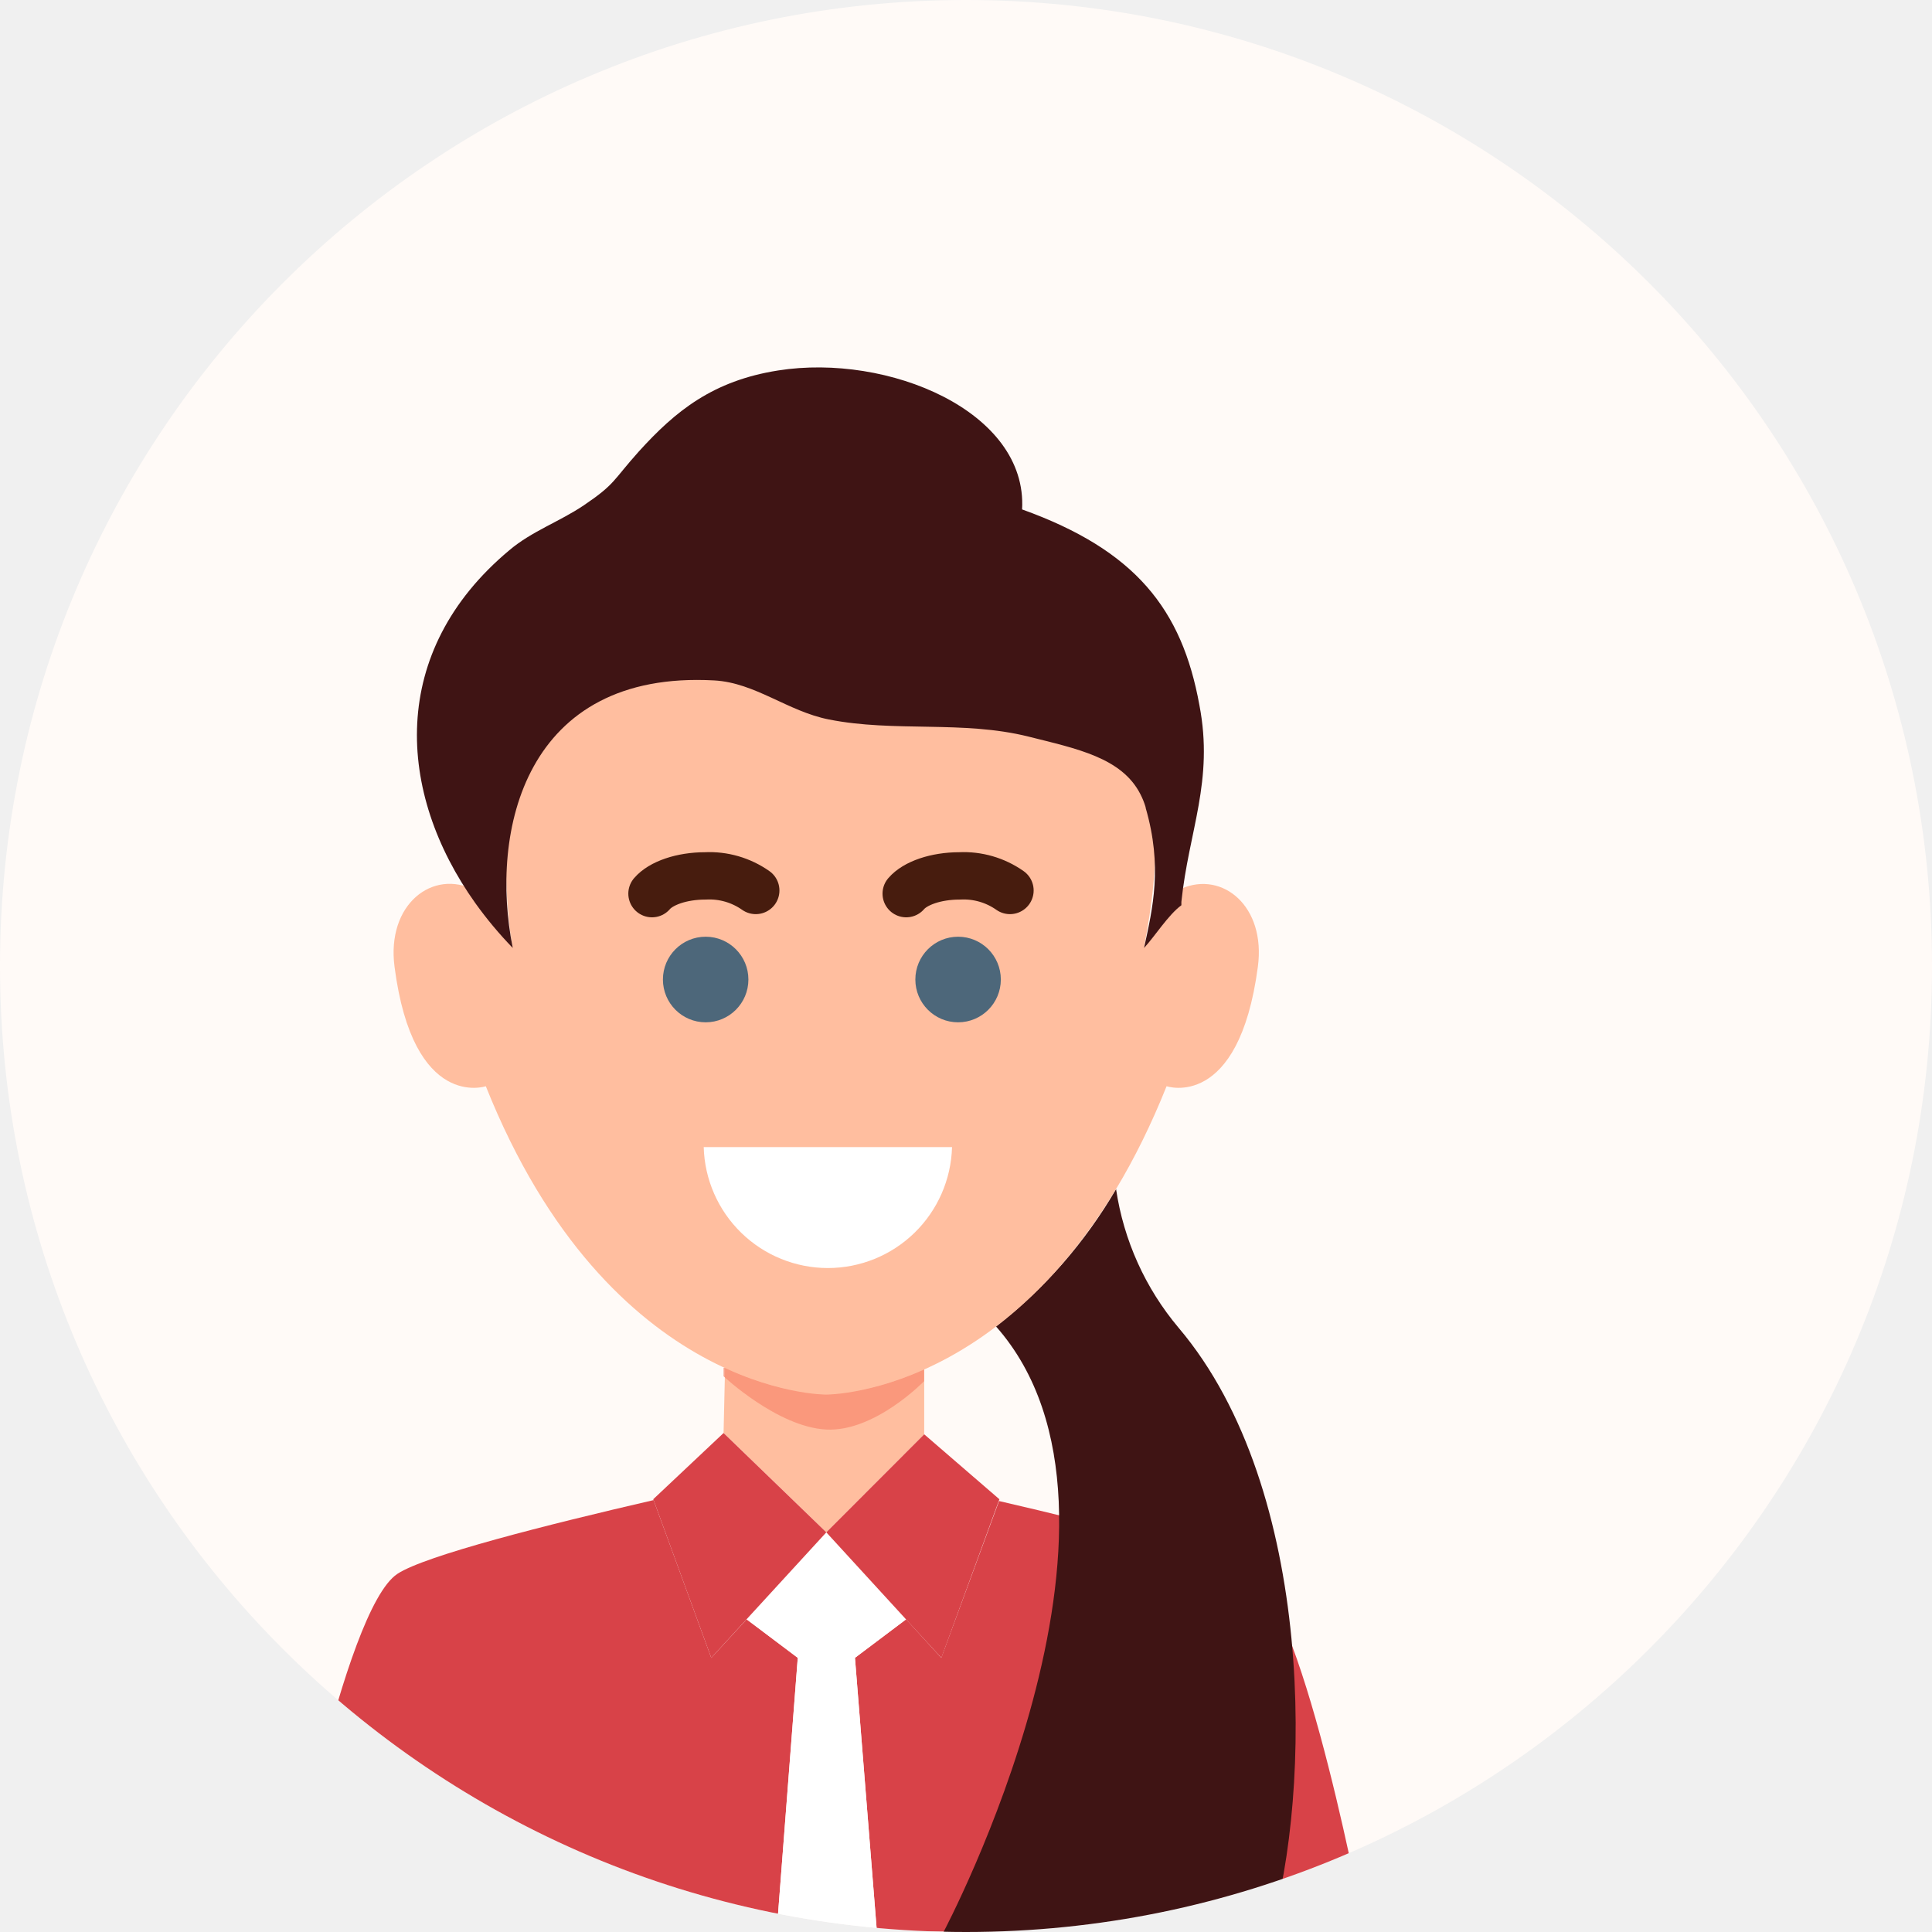
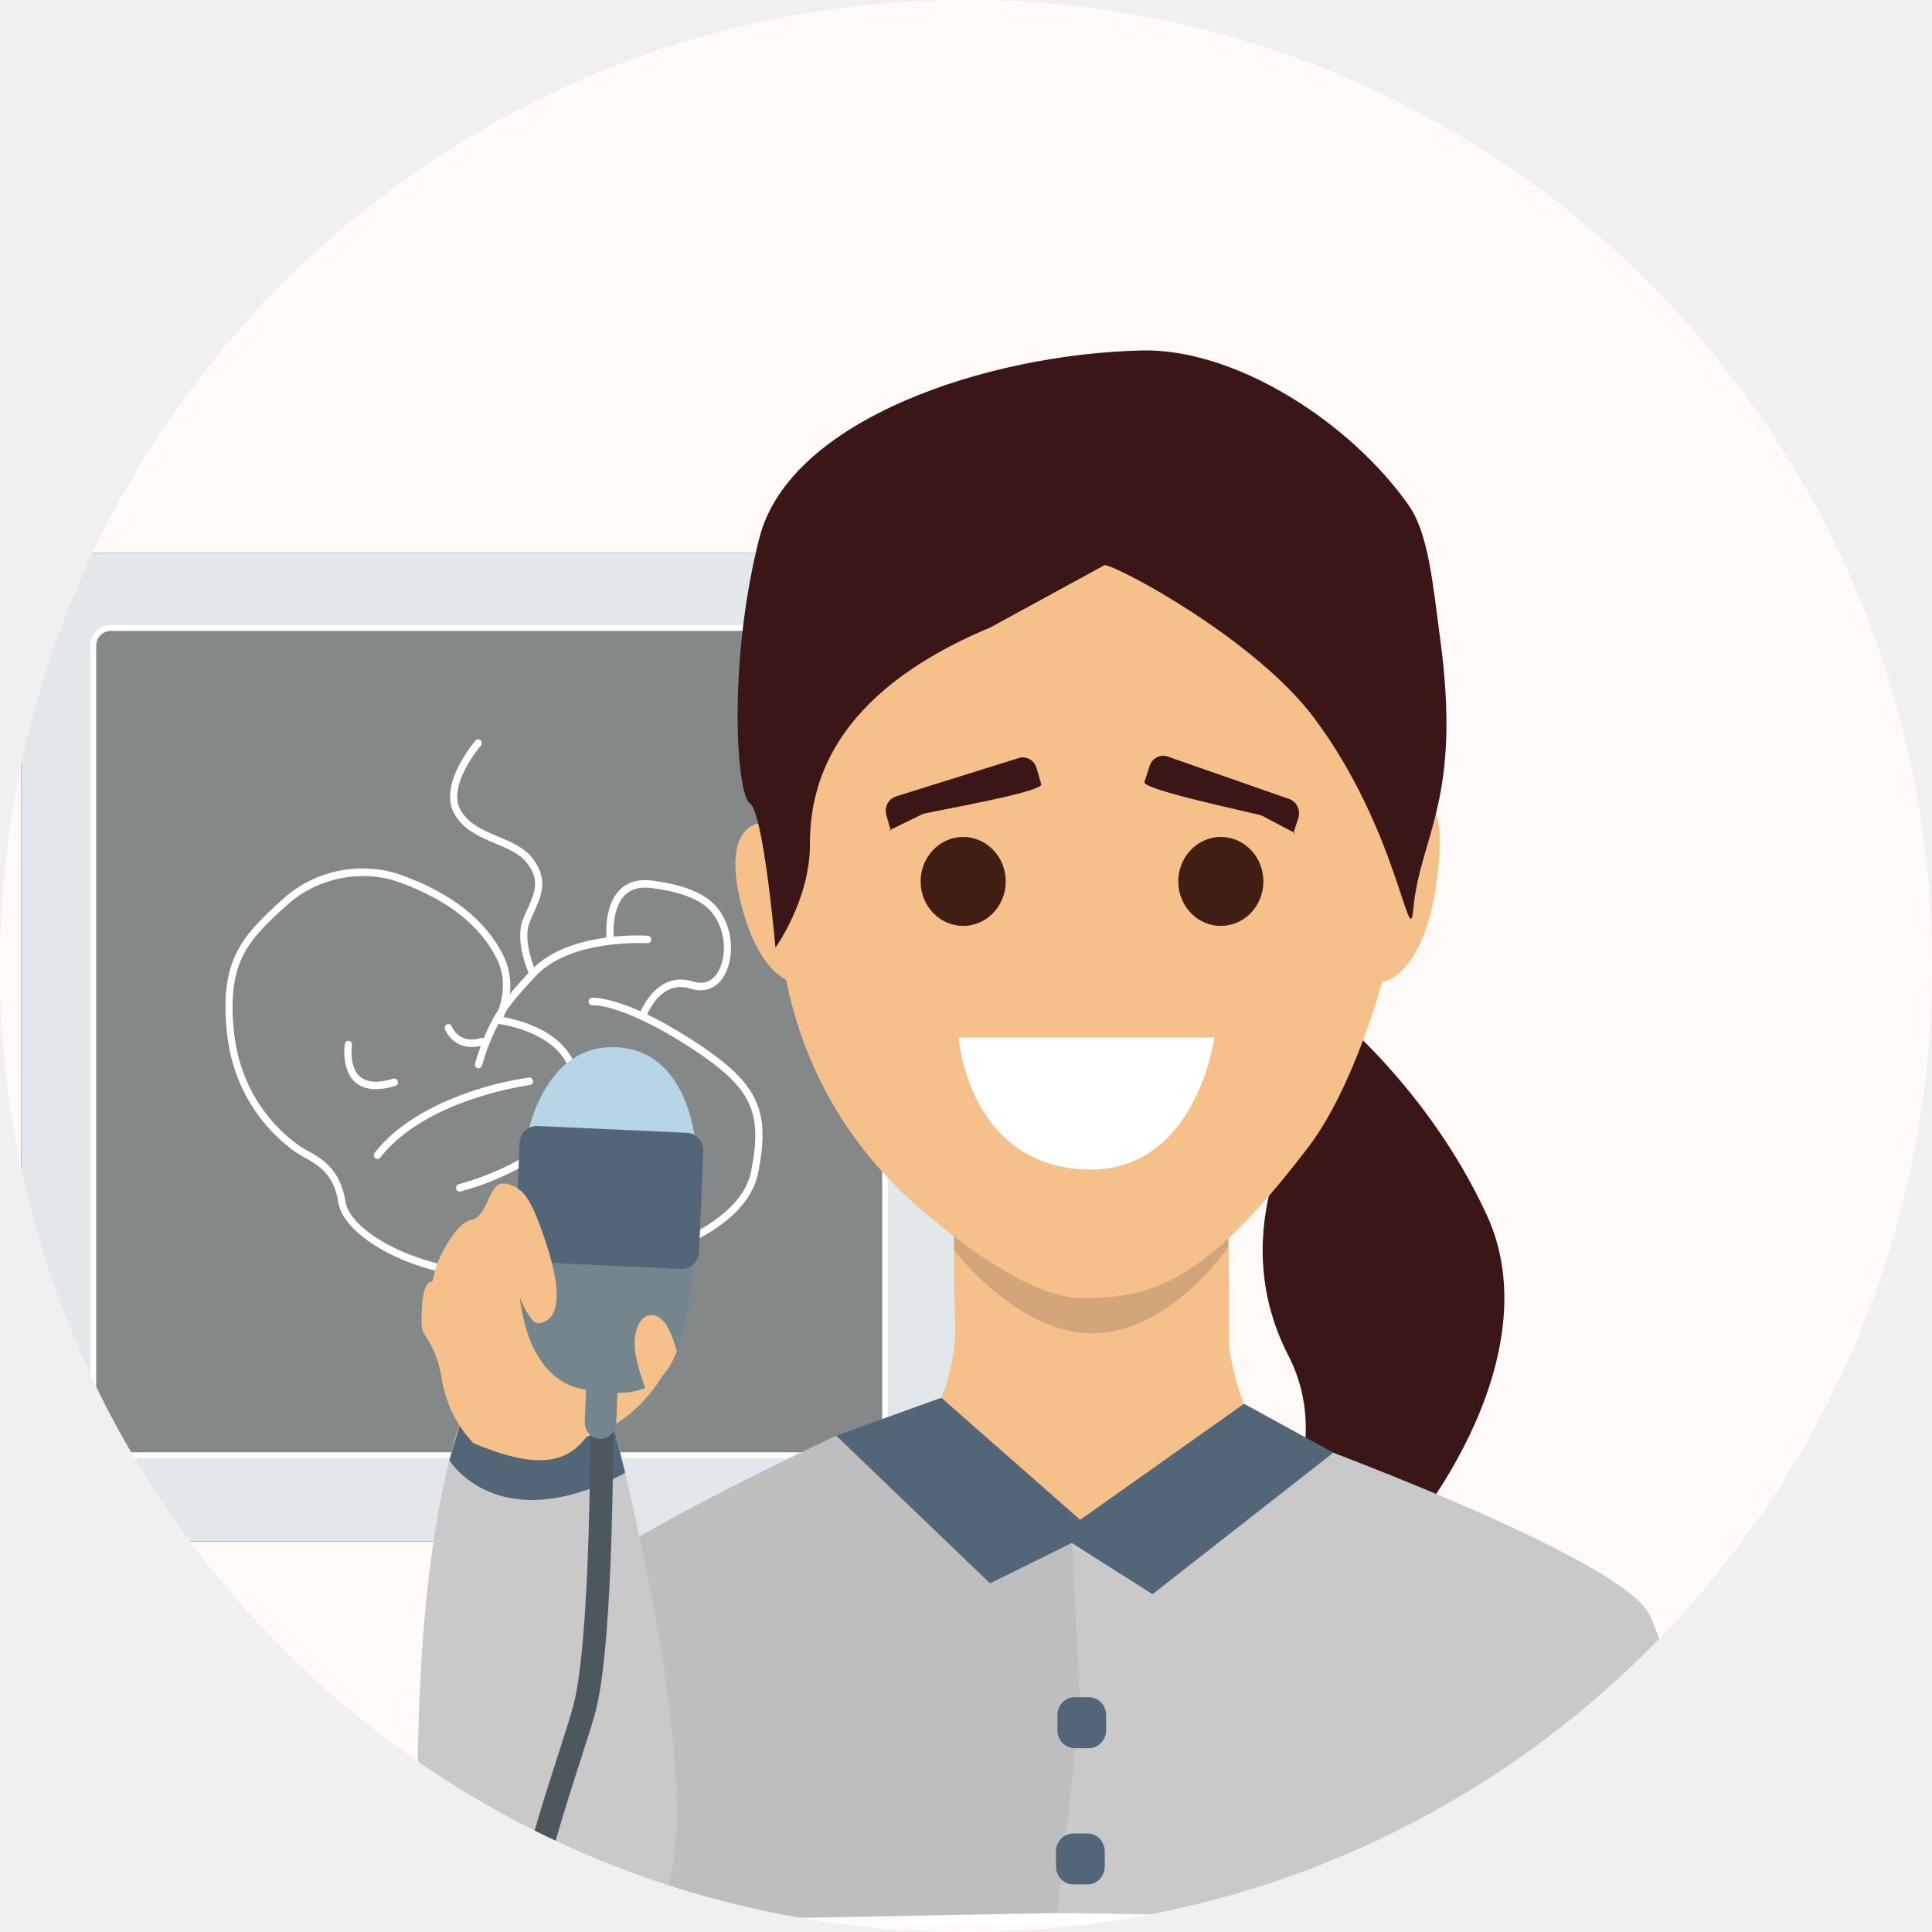
- <svg xmlns="http://www.w3.org/2000/svg" width="204" height="204" viewBox="0 0 204 204" fill="none">
-   <circle cx="102" cy="102" r="102" fill="#FFFAF7" />
-   <mask id="mask0" mask-type="alpha" maskUnits="userSpaceOnUse" x="0" y="0" width="204" height="204">
-     <circle cx="102" cy="102" r="102" fill="#FCECE5" />
+ <svg xmlns="http://www.w3.org/2000/svg" width="150" height="150" viewBox="0 0 150 150" fill="none">
+   <circle cx="75" cy="75" r="75" fill="#FFFAF7" />
+   <mask id="mask0" style="mask-type:alpha" maskUnits="userSpaceOnUse" x="0" y="0" width="150" height="150">
+     <circle cx="75" cy="75" r="75" fill="#FFFAF7" />
  </mask>
  <g mask="url(#mask0)">
-     <g clip-path="url(#clip0)">
-       <path d="M95.675 170.985L90.275 175.051L92.591 203.96H144.105C144.105 203.96 137.848 169.979 132.094 166.18C129.207 164.266 116.604 161.069 105.489 158.494L99.39 175.051L95.675 170.985Z" fill="#D84248" />
-       <path d="M78.836 170.987L75.102 175.052L69.012 158.396C57.77 160.991 44.891 164.248 41.965 166.181C36.21 169.98 29.953 203.961 29.953 203.961H82.009L84.236 175.052L78.836 170.987Z" fill="#D84248" />
-       <path d="M87.251 161.8L97.587 151.449V144.542C94.348 146.096 90.837 147.001 87.251 147.207C83.536 146.989 79.902 146.033 76.56 144.395L76.402 151.301L87.251 161.8Z" fill="#FFBE9F" />
-       <path d="M90.276 175.05L95.676 170.985L87.251 161.799L78.836 170.985L84.236 175.05L82.009 203.96H92.591L90.276 175.05Z" fill="white" />
-       <path d="M78.826 170.985L87.251 161.799L76.402 151.311L68.973 158.306L69.012 158.395L75.102 175.05L78.826 170.985Z" fill="#D84248" />
-       <path d="M87.25 161.799L95.665 170.985L99.399 175.051L105.459 158.494L105.528 158.307L97.586 151.449L87.25 161.799Z" fill="#D84248" />
-       <path d="M124.458 140.211C120.938 136.036 118.648 130.963 117.846 125.559C114.587 131.16 110.286 136.084 105.174 140.063C122.911 160.171 99.627 204 99.627 204C99.627 204 115.521 204 134.114 204C138.509 189.318 138.942 157.32 124.458 140.211Z" fill="#3F1414" />
-       <path opacity="0.77" d="M76.402 144.434V145.322C76.402 145.322 82.098 150.679 87.241 150.946C92.385 151.212 97.578 145.835 97.578 145.835V144.463" fill="#F98D72" />
-       <path d="M124.755 93.827C124.755 93.975 124.755 94.123 124.755 94.271C123.396 95.553 121.957 98.494 120.814 100.023C121.73 94.685 122.785 89.111 120.981 81.178C120.804 80.576 120.617 79.974 120.41 79.362C118.439 74.429 113.719 73.225 108.586 71.597C101.688 69.387 94.456 71.025 87.519 69.278C83.164 68.183 79.745 64.345 75.399 64.029C55.436 62.677 51.652 84.325 54.096 100.023C52.646 98.109 51.33 96.099 50.155 94.004C45.711 91.696 40.784 95.475 41.661 102.095C43.632 117.3 51.298 114.695 51.298 114.695C64.363 147.413 87.233 147.256 87.233 147.256C87.233 147.256 110.103 147.423 123.179 114.695C123.179 114.695 130.796 117.3 132.816 102.095C133.683 95.682 129.081 91.942 124.755 93.827Z" fill="#FFBE9F" />
-       <path d="M75.406 71.845C79.751 72.082 83.17 75.111 87.526 75.969C94.423 77.341 101.665 76.048 108.592 77.775C113.696 79.058 118.446 79.995 120.417 83.863C120.643 84.302 120.828 84.761 120.968 85.234C120.968 85.234 120.968 85.234 120.968 85.294C122.772 91.51 121.717 95.881 120.801 100.094C121.924 98.89 123.363 96.591 124.742 95.585C124.742 95.466 124.742 95.348 124.742 95.23C125.511 87.76 128.191 82.462 126.644 74.45C124.801 64.307 119.884 58.091 107.922 53.789C108.514 43.439 93.773 37.282 82.165 39.117C75.268 40.202 71.326 43.399 67.454 47.672C64.675 50.77 65.01 51.075 61.66 53.345C59.108 55.072 56.152 56.088 53.777 58.101C40.968 68.806 41.855 83.685 50.201 95.377C51.397 97.044 52.715 98.621 54.142 100.094C51.659 87.721 55.443 70.75 75.406 71.845Z" fill="#3F1414" />
-       <path d="M74.511 107.946C77.003 107.946 79.024 105.923 79.024 103.427C79.024 100.931 77.003 98.908 74.511 98.908C72.019 98.908 69.998 100.931 69.998 103.427C69.998 105.923 72.019 107.946 74.511 107.946Z" fill="#4D677A" />
-       <path d="M101.165 107.946C103.658 107.946 105.678 105.923 105.678 103.427C105.678 100.931 103.658 98.908 101.165 98.908C98.673 98.908 96.652 100.931 96.652 103.427C96.652 105.923 98.673 107.946 101.165 107.946Z" fill="#4D677A" />
-       <path d="M100.525 121.119C100.431 124.539 99.009 127.786 96.561 130.172C94.112 132.557 90.831 133.892 87.415 133.892C83.999 133.892 80.717 132.557 78.269 130.172C75.821 127.786 74.398 124.539 74.305 121.119" fill="white" />
-       <path d="M68.844 94.36C69.78 93.264 71.957 92.485 74.49 92.485C76.382 92.391 78.251 92.933 79.801 94.024" stroke="#471C0E" stroke-width="5" stroke-linecap="round" stroke-linejoin="round" />
-       <path d="M95.686 94.36C96.622 93.264 98.799 92.485 101.332 92.485C103.224 92.391 105.093 92.933 106.643 94.024" stroke="#471C0E" stroke-width="5" stroke-linecap="round" stroke-linejoin="round" />
-     </g>
+     <path d="M73.751 42.938H2.982C2.244 42.938 1.646 43.562 1.646 44.333V118.283C1.646 119.054 2.244 119.679 2.982 119.679H73.751C74.488 119.679 75.086 119.054 75.086 118.283V44.333C75.086 43.562 74.488 42.938 73.751 42.938Z" fill="#E1E7EA" />
+     <path d="M73.752 119.695H2.982C2.805 119.695 2.63 119.658 2.466 119.588C2.303 119.517 2.154 119.413 2.029 119.282C1.904 119.151 1.804 118.996 1.736 118.825C1.669 118.654 1.634 118.471 1.634 118.286V44.335C1.634 44.15 1.669 43.967 1.736 43.796C1.804 43.625 1.904 43.469 2.029 43.339C2.154 43.208 2.303 43.104 2.466 43.033C2.63 42.962 2.805 42.926 2.982 42.926H73.752C74.109 42.926 74.452 43.074 74.705 43.339C74.958 43.603 75.1 43.961 75.1 44.335V118.286C75.1 118.659 74.958 119.018 74.705 119.282C74.452 119.546 74.109 119.695 73.752 119.695ZM2.982 42.954C2.632 42.954 2.296 43.1 2.048 43.359C1.8 43.618 1.661 43.969 1.66 44.335V118.286C1.661 118.652 1.8 119.003 2.048 119.262C2.296 119.521 2.632 119.667 2.982 119.667H73.752C74.102 119.667 74.438 119.521 74.686 119.262C74.934 119.003 75.073 118.652 75.073 118.286V44.335C75.073 43.969 74.934 43.618 74.686 43.359C74.438 43.1 74.102 42.954 73.752 42.954H2.982Z" fill="#72788E" />
+     <path d="M74.205 102.438C74.205 102.438 74.427 110.577 69.42 112.205C64.413 113.833 68.53 123.6 82.55 124.995C96.57 126.391 102.468 114.763 99.686 113.019C96.904 111.275 95.954 107.54 95.458 104.88C94.962 102.219 74.205 102.438 74.205 102.438Z" fill="#F6C08B" />
+     <path d="M73.982 89.184L74.094 100.695L74.539 112.904C74.539 112.904 83.997 119.432 94.959 112.707L95.458 107.09L95.347 86.277L73.982 89.184Z" fill="#F6C08B" />
+     <path d="M101.247 86.161C101.247 86.161 94.919 95.328 100.023 105.236C105.127 115.143 94.126 125.609 95.127 130.842C96.129 136.074 101.386 141.423 101.386 141.423C101.386 141.423 97.03 131.14 104.588 124.188C112.145 117.236 120.043 104.305 115.426 94.316C110.808 84.327 103.194 78.387 103.194 78.387L101.247 86.161Z" fill="#3A1716" />
+     <path d="M67.378 48.75H8.579C7.842 48.75 7.244 49.375 7.244 50.145V111.587C7.244 112.358 7.842 112.982 8.579 112.982H67.378C68.115 112.982 68.713 112.358 68.713 111.587V50.145C68.713 49.375 68.115 48.75 67.378 48.75Z" fill="#858889" />
+     <path d="M67.378 113.22H8.579C8.166 113.22 7.77 113.048 7.478 112.743C7.186 112.438 7.021 112.024 7.021 111.592V50.151C7.021 49.72 7.186 49.306 7.478 49C7.77 48.695 8.166 48.523 8.579 48.523H67.378C67.791 48.523 68.187 48.695 68.479 49C68.772 49.306 68.936 49.72 68.936 50.151V111.593C68.935 112.025 68.771 112.438 68.479 112.743C68.187 113.048 67.791 113.22 67.378 113.22ZM8.579 48.989C8.284 48.989 8.001 49.111 7.792 49.329C7.584 49.547 7.467 49.843 7.467 50.151V111.593C7.467 111.901 7.584 112.197 7.792 112.415C8.001 112.633 8.284 112.756 8.579 112.756H67.378C67.673 112.756 67.956 112.633 68.165 112.415C68.373 112.197 68.49 111.901 68.49 111.593V50.151C68.49 49.843 68.373 49.547 68.165 49.329C67.956 49.111 67.673 48.989 67.378 48.989H8.579Z" fill="white" />
+     <path d="M73.982 92.209L74.094 97.092C74.094 97.092 79.13 103.698 85.044 103.516C90.958 103.335 95.347 96.86 95.347 96.86L95.235 90.93L73.982 92.209Z" fill="#D3A57A" />
+     <path d="M61.047 76.107L61.04 76.07C61.04 76.07 58.604 75.161 57.387 69.526C56.169 63.891 59.126 63.891 59.126 63.891C59.126 63.891 56.893 57.511 58.807 45.869C60.721 34.226 106.295 40.965 109.947 43.692C113.599 46.419 108.702 63.523 108.702 63.523C108.702 63.523 112.529 59.16 111.659 67.522C110.789 75.885 107.31 76.243 107.31 76.243C107.31 76.243 105.14 84.382 101.579 89.062C93.511 99.66 89.393 100.783 83.998 100.783C78.602 100.783 70.081 92.611 70.081 92.611L69.302 91.819C65.106 87.564 62.23 82.09 61.047 76.107Z" fill="#F6C08B" />
+     <path d="M100.509 64.666L97.979 63.327C97.398 63.123 88.666 61.322 88.855 60.717L89.252 59.474C89.298 59.329 89.371 59.195 89.467 59.08C89.563 58.964 89.68 58.87 89.811 58.802C89.942 58.734 90.084 58.693 90.23 58.682C90.376 58.672 90.522 58.691 90.66 58.74L100.098 62.036C100.236 62.085 100.364 62.161 100.475 62.261C100.585 62.361 100.676 62.483 100.741 62.62C100.806 62.757 100.845 62.906 100.856 63.058C100.866 63.21 100.847 63.363 100.801 63.508L100.404 64.75L100.509 64.666Z" fill="#3A1716" />
+     <path d="M74.781 71.887C76.606 71.887 78.086 70.341 78.086 68.434C78.086 66.527 76.606 64.981 74.781 64.981C72.956 64.981 71.477 66.527 71.477 68.434C71.477 70.341 72.956 71.887 74.781 71.887Z" fill="#411E13" />
+     <path d="M94.785 71.887C96.61 71.887 98.09 70.341 98.09 68.434C98.09 66.527 96.61 64.981 94.785 64.981C92.96 64.981 91.481 66.527 91.481 68.434C91.481 70.341 92.96 71.887 94.785 71.887Z" fill="#411E13" />
+     <path d="M74.43 80.555H94.282C94.282 80.555 92.869 91.336 83.997 90.787C75.125 90.238 74.43 80.555 74.43 80.555Z" fill="white" />
+     <path d="M85.773 43.869C86.951 44.022 97.495 49.683 102.019 55.729C108.523 64.416 109.406 74.051 109.723 70.623C110.262 64.809 113.522 62.193 111.811 49.566C111.254 45.434 110.921 41.427 109.363 39.218C104.756 32.684 95.86 27.054 88.674 27.21C76.779 27.47 61.337 32.508 58.964 41.745C56.516 51.279 57.14 61.627 58.218 62.372C59.295 63.116 60.204 73.572 60.204 73.572C60.204 73.572 62.883 69.873 62.883 65.56C62.883 61.247 64.316 53.972 76.879 48.721L85.773 43.869Z" fill="#3A1716" />
+     <path d="M69.078 64.451L71.647 63.195C72.234 63.012 81.016 61.501 80.84 60.888L80.481 59.634C80.439 59.487 80.37 59.351 80.278 59.233C80.185 59.114 80.072 59.016 79.943 58.944C79.814 58.871 79.673 58.826 79.528 58.811C79.383 58.795 79.236 58.81 79.096 58.854L69.563 61.835C69.423 61.879 69.293 61.951 69.179 62.047C69.066 62.144 68.972 62.263 68.903 62.397C68.833 62.532 68.79 62.679 68.775 62.831C68.76 62.983 68.774 63.136 68.816 63.282L69.176 64.537L69.078 64.451Z" fill="#3A1716" />
+     <path d="M67.756 113.004C67.756 113.004 73.999 120.863 85.395 120.374C96.791 119.884 99.572 111.281 99.572 111.281C99.572 111.281 105.025 127.095 104.913 136.397C104.802 145.699 104.143 149.419 104.143 149.419H70.317C70.317 149.419 67.43 124.843 67.756 113.004Z" fill="white" />
+     <path d="M34.643 149.232C35.124 147.266 39.444 129.743 41.458 125.403C41.953 124.335 43.869 122.833 46.522 121.156C47.48 120.549 48.536 119.92 49.654 119.281C54.427 116.549 60.358 113.625 64.924 111.46C69.076 109.492 84.673 120.824 84.673 120.824L85.118 122.264L87.832 131.128L89.485 136.53L84.449 148.482L70.25 148.746L50.517 149.115L43.173 149.251L40.59 149.299L34.643 149.232Z" fill="#BEBEBF" />
+     <path d="M99.567 111.309C99.567 111.309 125.928 120.805 128.088 125.406C130.247 130.007 135.031 149.415 135.031 149.415L82.098 148.516L83.878 132.238L83.21 119.797L99.567 111.309Z" fill="#C9C9C9" />
+     <path d="M32.744 149.231C32.744 149.231 31.082 126.405 35.365 111.581C36.049 109.295 36.977 107.097 38.134 105.03L46.106 104.922C46.106 104.922 57.078 143.109 50.358 149.273L32.744 149.231Z" fill="#C9C9C9" />
+     <path d="M36.172 109.041L34.886 113.375C34.886 113.375 38.677 119.606 48.538 114.354L47.071 108.473L36.172 109.041Z" fill="#526678" />
+     <path d="M51.405 106.841C51.397 106.855 51.389 106.868 51.38 106.881C51.322 106.975 51.263 107.068 51.203 107.158C50.931 107.575 50.635 107.974 50.318 108.354C49.609 109.215 48.771 109.952 47.838 110.535C47.768 110.578 47.699 110.62 47.63 110.659C47.07 110.986 46.478 111.248 45.865 111.441C45.764 111.472 45.663 111.502 45.566 111.528C44.188 111.905 43.219 111.784 43.219 111.784C43.219 111.784 44.155 110.939 45.416 109.856C45.828 109.507 46.274 109.123 46.735 108.74L47.069 108.468C47.205 108.355 47.341 108.243 47.478 108.132L47.599 108.034L47.958 107.743L48.452 107.35C48.867 107.026 49.272 106.718 49.651 106.441C50.13 106.092 50.568 105.799 50.935 105.586C52.049 104.936 52.505 105.062 51.405 106.841Z" fill="#F6C08B" />
+     <path d="M37.149 82.943C37.122 82.943 37.094 82.938 37.068 82.93C36.997 82.908 36.938 82.857 36.904 82.789C36.869 82.721 36.862 82.641 36.883 82.567C37.961 78.864 39.331 77.384 40.918 75.671L41.169 75.4C42.393 74.071 44.307 73.205 46.853 72.825C47.995 72.652 49.15 72.594 50.303 72.649C50.339 72.652 50.375 72.662 50.408 72.679C50.441 72.696 50.47 72.72 50.494 72.748C50.518 72.777 50.536 72.811 50.548 72.847C50.56 72.883 50.564 72.922 50.562 72.96C50.559 72.998 50.55 73.035 50.533 73.07C50.517 73.104 50.495 73.134 50.467 73.159C50.44 73.185 50.407 73.204 50.373 73.216C50.338 73.228 50.301 73.233 50.265 73.231C50.206 73.231 44.298 72.85 41.574 75.805L41.323 76.077C39.723 77.804 38.46 79.169 37.419 82.738C37.402 82.799 37.366 82.851 37.317 82.888C37.268 82.925 37.209 82.944 37.149 82.943Z" fill="white" />
+     <path d="M29.305 89.984C29.241 89.983 29.18 89.959 29.131 89.915C29.074 89.867 29.038 89.796 29.03 89.72C29.022 89.643 29.044 89.566 29.09 89.506C31.034 87.005 34.192 85.553 36.5 84.768C37.989 84.258 39.519 83.888 41.072 83.662C41.146 83.653 41.22 83.675 41.278 83.723C41.337 83.771 41.374 83.841 41.383 83.918C41.392 83.996 41.371 84.073 41.325 84.134C41.279 84.195 41.211 84.234 41.138 84.243C41.057 84.253 33.086 85.29 29.523 89.877C29.496 89.91 29.463 89.938 29.425 89.956C29.388 89.975 29.346 89.984 29.305 89.984Z" fill="white" />
+     <path d="M39.645 99.385C32.006 99.385 26.662 95.928 26.274 93.384C25.933 91.134 24.699 90.452 23.611 89.85L23.388 89.724C23.183 89.608 18.369 86.825 17.633 80.3C16.992 74.615 18.746 72.719 21.901 69.856C24.937 67.101 28.714 67.077 31.026 67.892C35.007 69.297 37.72 71.421 39.09 74.206C40.081 76.22 39.446 78.167 39.09 78.973C40.086 79.143 41.054 79.461 41.965 79.916C44.123 81.03 45.167 82.79 44.985 85.008C44.806 87.201 43.139 89.194 40.166 90.777C38.757 91.517 37.276 92.097 35.749 92.507C35.678 92.525 35.602 92.513 35.539 92.472C35.476 92.432 35.431 92.367 35.414 92.292C35.397 92.217 35.409 92.138 35.448 92.072C35.486 92.006 35.548 91.959 35.62 91.941C35.705 91.92 44.035 89.795 44.431 84.958C44.593 82.975 43.685 81.457 41.731 80.444C40.754 79.956 39.708 79.634 38.633 79.489L38.196 79.443L38.419 79.05C38.432 79.028 39.709 76.752 38.587 74.47C37.285 71.825 34.678 69.796 30.839 68.442C28.495 67.615 24.934 67.867 22.259 70.293C19.417 72.872 17.54 74.574 18.177 80.231C18.879 86.459 23.45 89.102 23.644 89.211L23.867 89.335C24.95 89.934 26.434 90.755 26.82 93.289C27.184 95.679 32.881 99.089 40.641 98.778C48.712 98.456 57.375 95.662 58.316 90.946C59.27 86.172 58.316 84.326 53.198 81.076C49.258 78.572 46.763 78 45.995 78.047C45.922 78.053 45.849 78.027 45.793 77.976C45.737 77.925 45.703 77.854 45.698 77.777C45.693 77.7 45.718 77.623 45.766 77.565C45.815 77.507 45.884 77.471 45.958 77.466C46.054 77.459 48.375 77.329 53.487 80.579C58.813 83.964 59.867 86.022 58.861 91.064C58.38 93.468 56.111 95.544 52.295 97.07C49.076 98.357 44.835 99.191 40.659 99.358C40.32 99.376 39.983 99.385 39.645 99.385Z" fill="white" />
+     <path d="M50.695 90.03C50.534 90.03 46.697 89.938 44.471 84.332C44.458 84.297 44.45 84.259 44.45 84.221C44.45 84.183 44.457 84.145 44.471 84.11C44.485 84.074 44.506 84.042 44.532 84.015C44.557 83.988 44.588 83.967 44.622 83.952C44.656 83.937 44.692 83.93 44.728 83.93C44.765 83.93 44.801 83.937 44.835 83.952C44.869 83.966 44.899 83.988 44.925 84.015C44.951 84.042 44.972 84.074 44.986 84.109C45.587 85.621 46.706 87.66 48.633 88.77C49.782 89.433 50.691 89.453 50.7 89.453C50.774 89.453 50.845 89.484 50.897 89.538C50.949 89.593 50.979 89.666 50.979 89.744C50.979 89.821 50.949 89.895 50.897 89.949C50.845 90.004 50.774 90.034 50.7 90.034L50.695 90.03Z" fill="white" />
+     <path d="M50.141 79.008L49.617 78.808C49.63 78.772 50.888 75.292 53.785 76.2C54.486 76.421 55.064 76.285 55.504 75.799C56.208 75.018 56.413 73.409 55.968 72.136C55.411 70.541 54.317 69.451 50.599 68.947C49.689 68.824 48.979 69.019 48.485 69.528C47.412 70.637 47.655 72.9 47.658 72.919L47.102 72.988C47.089 72.884 46.824 70.43 48.089 69.117C48.708 68.475 49.574 68.226 50.663 68.373C54.647 68.912 55.871 70.189 56.484 71.94C57.003 73.425 56.753 75.256 55.901 76.2C55.324 76.841 54.512 77.04 53.618 76.76C52.623 76.448 51.741 76.719 50.996 77.565C50.634 77.991 50.344 78.48 50.141 79.008Z" fill="white" />
+     <path d="M41.369 75.892C41.317 75.892 41.265 75.877 41.221 75.848C41.177 75.819 41.141 75.778 41.118 75.728C41.068 75.62 39.906 73.068 40.616 71.345C40.718 71.095 40.827 70.855 40.932 70.624C41.519 69.328 41.943 68.391 40.955 67.052C40.399 66.302 39.469 65.91 38.481 65.496C37.285 64.993 36.048 64.474 35.317 63.257C33.943 60.968 36.804 57.636 36.927 57.495C36.977 57.441 37.046 57.409 37.118 57.406C37.19 57.404 37.261 57.431 37.314 57.482C37.368 57.533 37.401 57.603 37.405 57.679C37.41 57.754 37.386 57.829 37.339 57.886C37.312 57.917 34.637 61.032 35.788 62.948C36.423 64.004 37.575 64.488 38.689 64.957C39.702 65.381 40.75 65.822 41.396 66.701C42.592 68.323 42.03 69.564 41.434 70.876C41.332 71.109 41.225 71.341 41.126 71.58C40.517 73.058 41.608 75.456 41.619 75.481C41.639 75.525 41.649 75.574 41.646 75.623C41.643 75.672 41.629 75.719 41.604 75.761C41.579 75.803 41.544 75.837 41.503 75.861C41.462 75.885 41.416 75.897 41.369 75.897V75.892Z" fill="white" />
+     <path d="M29.175 84.564C28.5 84.564 27.951 84.372 27.542 83.99C26.478 82.998 26.763 81.127 26.775 81.048C26.787 80.972 26.828 80.904 26.888 80.859C26.948 80.814 27.023 80.796 27.096 80.809C27.168 80.821 27.233 80.864 27.276 80.926C27.32 80.989 27.337 81.067 27.325 81.144C27.325 81.166 27.079 82.782 27.913 83.556C28.445 84.05 29.324 84.117 30.526 83.754C30.562 83.741 30.599 83.736 30.637 83.739C30.674 83.742 30.711 83.753 30.744 83.772C30.778 83.79 30.807 83.815 30.831 83.845C30.855 83.876 30.872 83.911 30.883 83.949C30.893 83.987 30.896 84.026 30.891 84.065C30.887 84.104 30.875 84.142 30.856 84.176C30.837 84.21 30.811 84.239 30.781 84.263C30.751 84.286 30.716 84.303 30.68 84.312C30.192 84.469 29.686 84.554 29.175 84.564Z" fill="white" />
+     <path d="M36.611 81.29C36.175 81.297 35.747 81.17 35.381 80.924C35.014 80.678 34.725 80.325 34.55 79.908C34.522 79.837 34.522 79.757 34.551 79.686C34.58 79.615 34.634 79.558 34.702 79.529C34.771 79.5 34.847 79.501 34.915 79.531C34.983 79.56 35.037 79.617 35.065 79.689C35.091 79.753 35.656 81.108 37.335 80.59C37.406 80.568 37.482 80.577 37.547 80.614C37.612 80.65 37.66 80.713 37.681 80.787C37.701 80.861 37.693 80.941 37.658 81.008C37.623 81.076 37.563 81.126 37.492 81.148C37.206 81.239 36.909 81.287 36.611 81.29Z" fill="white" />
+     <path d="M33.695 98.982C33.859 97.82 35.433 94.889 36.575 94.718C37.716 94.547 37.937 92.344 38.735 91.96C39.532 91.577 41.168 92.784 41.494 93.465C41.82 94.146 43.497 94.834 43.497 94.834C43.497 94.834 47.358 96.192 47.358 97.727C47.358 99.261 48.827 106.762 47.032 109.319C45.237 111.876 44.422 115.286 36.753 112.047C35.475 110.697 34.621 108.973 34.305 107.103C33.815 104.034 32.731 103.937 32.731 102.743C32.731 101.548 32.755 99.487 33.57 99.487L33.695 98.982Z" fill="#F6C08B" />
+     <path d="M41.464 149.487C41.464 149.487 41.464 149.479 41.464 149.472L39.713 149.132C39.72 149.096 39.727 149.061 39.736 149.028C40.813 144.054 42.311 139.4 43.408 136.005C43.906 134.461 44.298 133.241 44.521 132.387C45.033 130.456 45.406 126.666 45.628 121.122C45.739 118.337 45.809 115.17 45.837 111.704V111.114C45.837 110.649 45.837 110.194 45.843 109.768C45.843 109.407 45.843 109.065 45.843 108.742C45.843 108.51 45.843 108.294 45.843 108.084C45.843 107.774 45.843 107.489 45.843 107.227C45.843 106.223 45.833 105.563 45.831 105.375V105.309H47.611V105.354C47.611 105.545 47.62 106.21 47.623 107.214C47.623 107.476 47.623 107.765 47.623 108.078C47.623 108.286 47.623 108.508 47.623 108.741C47.623 109.067 47.623 109.411 47.623 109.77C47.623 110.201 47.623 110.654 47.618 111.126V111.716C47.59 115.205 47.519 118.389 47.406 121.195C47.184 126.881 46.784 130.812 46.237 132.88C45.998 133.782 45.598 135.023 45.093 136.593C44.01 139.957 42.528 144.565 41.47 149.452L41.464 149.487Z" fill="#4D585E" />
+     <path d="M48.005 106.658C48.034 105.953 47.511 105.356 46.835 105.325C46.16 105.294 45.589 105.842 45.559 106.547L45.4 110.381C45.37 111.086 45.894 111.683 46.569 111.714C47.245 111.745 47.816 111.198 47.845 110.492L48.005 106.658Z" fill="#75858E" />
+     <path d="M40.738 89.171C40.738 89.171 41.734 81.128 47.748 81.304C53.763 81.479 54.054 89.335 54.054 89.335L40.738 89.171Z" fill="#B7D6E5" />
+     <path d="M53.858 98.138C53.851 98.261 53.84 98.389 53.825 98.52C53.517 101.296 53.148 103.39 52.559 104.904C52.247 105.71 51.873 106.35 51.411 106.843C51.04 107.242 50.592 107.555 50.097 107.759C49.732 107.91 49.351 108.014 48.962 108.069C48.625 108.118 48.285 108.142 47.945 108.142C47.825 108.142 47.7 108.142 47.573 108.142H47.481C47.317 108.135 47.147 108.125 46.974 108.11C46.898 108.104 46.82 108.096 46.741 108.087C46.351 108.048 45.939 107.99 45.504 107.913L45.392 107.893C43.559 107.564 42.366 106.423 41.59 104.986C40.886 103.683 40.529 102.138 40.355 100.74C40.218 99.612 40.173 98.474 40.22 97.338C40.236 96.97 40.256 96.756 40.256 96.756C40.256 96.756 41.035 96.408 42.222 95.98C42.874 95.747 43.65 95.482 44.485 95.239C48.576 94.046 54.124 93.303 53.858 98.138Z" fill="#75858E" />
+     <path d="M53.327 87.947L41.73 87.42C40.993 87.386 40.37 87.984 40.337 88.753L40.014 96.536C39.982 97.306 40.553 97.957 41.29 97.991L52.887 98.518C53.623 98.552 54.246 97.954 54.279 97.185L54.602 89.402C54.635 88.632 54.063 87.981 53.327 87.947Z" fill="#526678" />
+     <path d="M38.388 94.735C38.388 94.735 40.535 102.997 41.856 102.746C43.177 102.495 44.118 101.002 41.856 94.973C39.594 88.944 38.388 94.735 38.388 94.735Z" fill="#F6C08B" />
+     <path d="M35.142 97.733C35.142 97.733 37.88 105.392 39.69 104.572C41.501 103.752 37.662 95.602 37.662 95.602L35.142 97.733Z" fill="#F6C08B" />
+     <path d="M52.555 104.905C52.242 105.71 51.868 106.351 51.407 106.844C51.399 106.858 51.39 106.871 51.381 106.884C51.323 106.978 51.264 107.071 51.204 107.161C50.932 107.578 50.637 107.977 50.319 108.357C50.244 108.161 50.167 107.963 50.097 107.76L50.057 107.651L50.05 107.631L49.972 107.415C49.898 107.203 49.827 106.99 49.759 106.778C49.738 106.708 49.715 106.638 49.694 106.571C49.682 106.529 49.669 106.487 49.656 106.446C49.533 106.038 49.431 105.623 49.353 105.202C49.032 103.399 49.694 102.093 50.577 102.098C50.855 102.098 51.156 102.231 51.455 102.519C51.881 102.928 52.252 103.859 52.555 104.905Z" fill="#F6C08B" />
+     <path d="M73.082 108.52L64.92 111.461L76.867 122.934L83.21 119.795L89.478 123.772L103.522 112.787L96.587 108.989L83.865 117.998L73.082 108.52Z" fill="#526678" />
+     <path d="M84.546 131.773H83.433C82.695 131.773 82.098 132.398 82.098 133.169V134.331C82.098 135.102 82.695 135.727 83.433 135.727H84.546C85.283 135.727 85.881 135.102 85.881 134.331V133.169C85.881 132.398 85.283 131.773 84.546 131.773Z" fill="#526678" />
+     <path d="M84.436 142.352H83.323C82.586 142.352 81.988 142.976 81.988 143.747V144.91C81.988 145.68 82.586 146.305 83.323 146.305H84.436C85.174 146.305 85.772 145.68 85.772 144.91V143.747C85.772 142.976 85.174 142.352 84.436 142.352Z" fill="#526678" />
+     <path d="M5.986 118.864C5.524 118.864 5.072 118.721 4.688 118.453C4.304 118.184 4.004 117.803 3.827 117.357C3.65 116.91 3.604 116.42 3.694 115.946C3.784 115.472 4.007 115.037 4.334 114.696C4.661 114.354 5.077 114.122 5.53 114.027C5.984 113.933 6.453 113.982 6.88 114.166C7.307 114.351 7.672 114.664 7.929 115.066C8.186 115.467 8.323 115.939 8.323 116.422C8.323 117.07 8.077 117.691 7.638 118.149C7.2 118.607 6.606 118.864 5.986 118.864ZM5.986 114.794C5.678 114.794 5.377 114.89 5.121 115.069C4.864 115.248 4.665 115.502 4.547 115.799C4.429 116.097 4.398 116.424 4.458 116.74C4.518 117.056 4.667 117.346 4.885 117.573C5.102 117.801 5.38 117.956 5.682 118.019C5.984 118.082 6.298 118.049 6.582 117.926C6.867 117.803 7.11 117.594 7.281 117.327C7.453 117.059 7.544 116.744 7.544 116.422C7.544 115.991 7.38 115.576 7.088 115.271C6.796 114.966 6.399 114.794 5.986 114.794Z" fill="#8D9CA0" />
  </g>
-   <defs>
-     <clipPath id="clip0">
-       <rect width="114.143" height="165.279" fill="white" transform="translate(29.9531 38.7207)" />
-     </clipPath>
-   </defs>
</svg>
